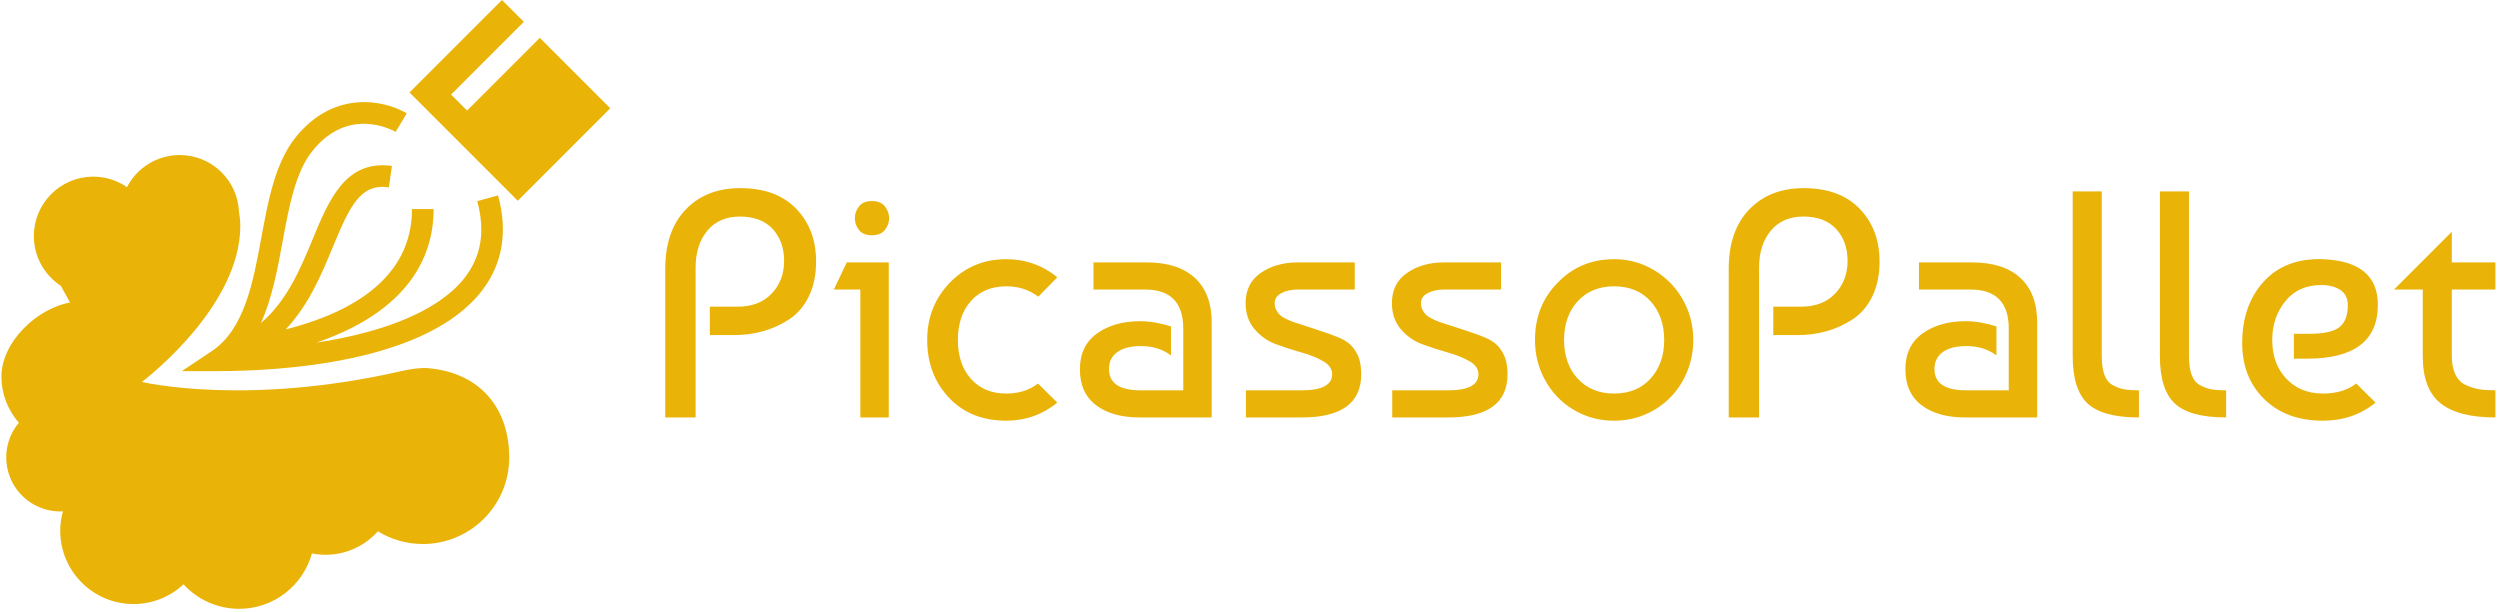
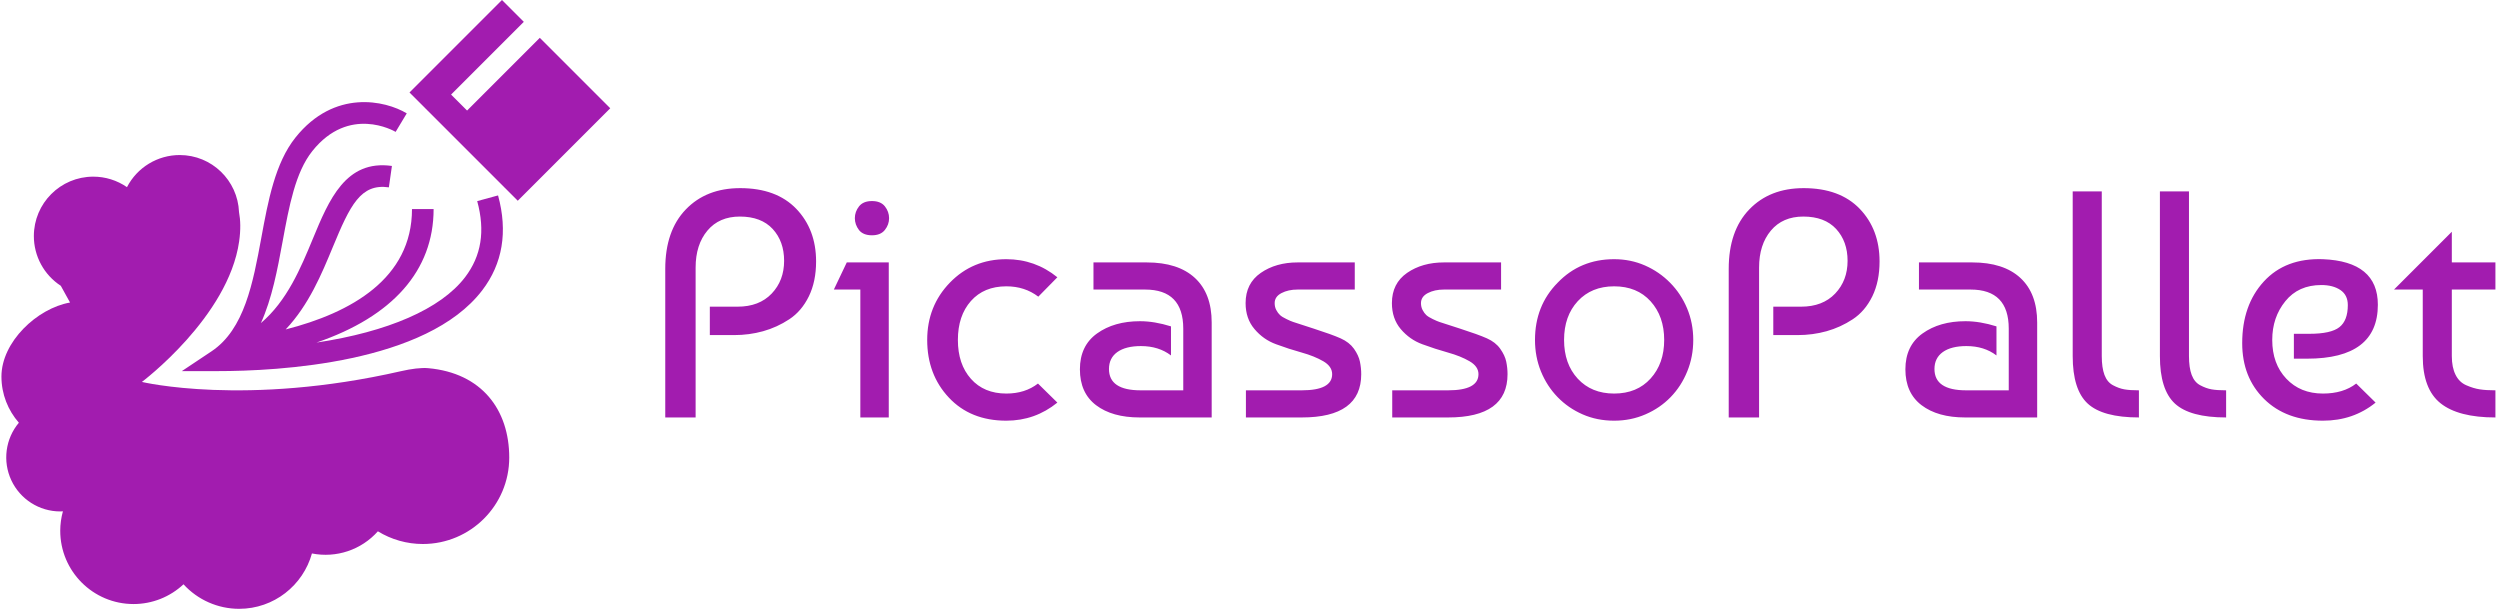
<svg xmlns="http://www.w3.org/2000/svg" version="1.1" width="1500" height="367" viewBox="0 0 1500 367">
  <g transform="matrix(1,0,0,1,-0.9090909,-0.7591387)">
    <svg viewBox="0 0 396 97" data-background-color="#738ffe" preserveAspectRatio="xMidYMid meet" height="367" width="1500">
      <g id="tight-bounds" transform="matrix(1,0,0,1,0.24,0.2006443)">
        <svg viewBox="0 0 395.52 96.549" height="96.549" width="395.52">
          <g>
            <svg viewBox="0 0 538.94 131.558" height="96.549" width="395.52">
              <g transform="matrix(1,0,0,1,143.4195,40.65334)">
                <svg viewBox="0 0 395.52 50.251" height="50.251" width="395.52">
                  <g id="textblocktransform">
                    <svg viewBox="0 0 395.52 50.251" height="50.251" width="395.52" id="textblock">
                      <g>
                        <svg viewBox="0 0 395.52 50.251" height="50.251" width="395.52">
                          <g transform="matrix(1,0,0,1,0,0)">
                            <svg width="395.52" viewBox="3.25 -35.5 283.32 36" height="50.251" data-palette-color="#dfd5cb">
-                               <path d="M7.95-23.2L7.95 0 3.25 0 3.25-23Q3.25-28.9 6.43-32.2 9.6-35.5 14.85-35.5L14.85-35.5Q20.45-35.5 23.53-32.3 26.6-29.1 26.6-24.15L26.6-24.15Q26.6-21.05 25.48-18.75 24.35-16.45 22.45-15.2 20.55-13.95 18.4-13.35 16.25-12.75 13.9-12.75L13.9-12.75 10.15-12.75 10.15-17.15 14.45-17.15Q17.8-17.15 19.73-19.18 21.65-21.2 21.65-24.25L21.65-24.25Q21.65-27.25 19.88-29.18 18.1-31.1 14.8-31.1L14.8-31.1Q11.6-31.1 9.78-28.93 7.95-26.75 7.95-23.2L7.95-23.2ZM37.85-24L37.85 0 33.45 0 33.45-19.8 29.35-19.8 31.35-24 37.85-24ZM33.25-29L33.25-29Q32.6-29.85 32.6-30.85 32.6-31.85 33.25-32.68 33.9-33.5 35.25-33.5 36.6-33.5 37.25-32.68 37.9-31.85 37.9-30.85 37.9-29.85 37.25-29.03 36.6-28.2 35.25-28.2 33.9-28.2 33.25-29ZM60.95-5.25L60.95-5.25 63.95-2.3Q60.5 0.5 56.05 0.5L56.05 0.5Q50.5 0.5 47.15-3.08 43.8-6.65 43.8-12L43.8-12Q43.8-17.25 47.32-20.88 50.84-24.5 56.05-24.5L56.05-24.5Q60.5-24.5 63.95-21.7L63.95-21.7 61-18.7Q58.9-20.3 56.05-20.3L56.05-20.3Q52.59-20.3 50.57-18.03 48.55-15.75 48.55-12 48.55-8.25 50.57-5.98 52.59-3.7 56.05-3.7L56.05-3.7Q58.95-3.7 60.95-5.25ZM81.54-14.1L81.54-14.1 81.54-9.6Q79.64-11.05 76.89-11.05L76.89-11.05Q74.54-11.05 73.24-10.13 71.94-9.2 71.94-7.5L71.94-7.5Q71.94-4.2 76.84-4.2L76.84-4.2 83.44-4.2 83.44-13.75Q83.44-19.8 77.54-19.8L77.54-19.8 69.54-19.8 69.54-24 77.79-24Q82.64-24 85.24-21.6 87.84-19.2 87.84-14.7L87.84-14.7 87.84 0 76.69 0Q72.44 0 69.94-1.9 67.44-3.8 67.44-7.45 67.44-11.1 70.09-13 72.74-14.9 76.74-14.9L76.74-14.9Q78.99-14.9 81.54-14.1ZM101.14-24L109.99-24 109.99-19.8 101.14-19.8Q99.69-19.8 98.64-19.25 97.59-18.7 97.59-17.7L97.59-17.7Q97.59-17.1 97.84-16.63 98.09-16.15 98.42-15.85 98.74-15.55 99.42-15.23 100.09-14.9 100.47-14.78 100.84-14.65 103.64-13.75 106.44-12.85 107.79-12.25 109.14-11.65 109.87-10.63 110.59-9.6 110.79-8.63 110.99-7.65 110.99-6.7L110.99-6.7Q110.99 0 101.79 0L101.79 0 93.14 0 93.14-4.2 101.79-4.2Q106.49-4.2 106.49-6.7L106.49-6.7Q106.49-7.9 105.12-8.7 103.74-9.5 101.77-10.05 99.79-10.6 97.82-11.33 95.84-12.05 94.47-13.68 93.09-15.3 93.09-17.7L93.09-17.7Q93.09-20.75 95.44-22.38 97.79-24 101.14-24L101.14-24ZM123.79-24L132.64-24 132.64-19.8 123.79-19.8Q122.34-19.8 121.29-19.25 120.24-18.7 120.24-17.7L120.24-17.7Q120.24-17.1 120.49-16.63 120.74-16.15 121.06-15.85 121.39-15.55 122.06-15.23 122.74-14.9 123.11-14.78 123.49-14.65 126.29-13.75 129.09-12.85 130.44-12.25 131.79-11.65 132.51-10.63 133.24-9.6 133.44-8.63 133.64-7.65 133.64-6.7L133.64-6.7Q133.64 0 124.44 0L124.44 0 115.79 0 115.79-4.2 124.44-4.2Q129.14-4.2 129.14-6.7L129.14-6.7Q129.14-7.9 127.76-8.7 126.39-9.5 124.41-10.05 122.44-10.6 120.46-11.33 118.49-12.05 117.11-13.68 115.74-15.3 115.74-17.7L115.74-17.7Q115.74-20.75 118.09-22.38 120.44-24 123.79-24L123.79-24ZM141.39-20.85L141.39-20.85Q144.89-24.5 150.14-24.5L150.14-24.5Q152.69-24.5 154.91-23.53 157.14-22.55 158.81-20.85 160.49-19.15 161.44-16.88 162.39-14.6 162.39-12L162.39-12Q162.39-9.4 161.46-7.13 160.54-4.85 158.89-3.15 157.24-1.45 154.99-0.48 152.74 0.5 150.14 0.5L150.14 0.5Q147.49 0.5 145.26-0.48 143.04-1.45 141.39-3.15 139.74-4.85 138.81-7.13 137.89-9.4 137.89-12L137.89-12Q137.89-17.3 141.39-20.85ZM150.14-20.3L150.14-20.3Q146.64-20.3 144.51-18 142.39-15.7 142.39-12 142.39-8.3 144.51-6 146.64-3.7 150.14-3.7L150.14-3.7Q153.69-3.7 155.79-6.03 157.89-8.35 157.89-12 157.89-15.65 155.79-17.98 153.69-20.3 150.14-20.3ZM172.58-23.2L172.58 0 167.88 0 167.88-23Q167.88-28.9 171.06-32.2 174.23-35.5 179.48-35.5L179.48-35.5Q185.08-35.5 188.16-32.3 191.23-29.1 191.23-24.15L191.23-24.15Q191.23-21.05 190.11-18.75 188.98-16.45 187.08-15.2 185.18-13.95 183.03-13.35 180.88-12.75 178.53-12.75L178.53-12.75 174.78-12.75 174.78-17.15 179.08-17.15Q182.43-17.15 184.36-19.18 186.28-21.2 186.28-24.25L186.28-24.25Q186.28-27.25 184.51-29.18 182.73-31.1 179.43-31.1L179.43-31.1Q176.23-31.1 174.41-28.93 172.58-26.75 172.58-23.2L172.58-23.2ZM209.33-14.1L209.33-14.1 209.33-9.6Q207.43-11.05 204.68-11.05L204.68-11.05Q202.33-11.05 201.03-10.13 199.73-9.2 199.73-7.5L199.73-7.5Q199.73-4.2 204.63-4.2L204.63-4.2 211.23-4.2 211.23-13.75Q211.23-19.8 205.33-19.8L205.33-19.8 197.33-19.8 197.33-24 205.58-24Q210.43-24 213.03-21.6 215.63-19.2 215.63-14.7L215.63-14.7 215.63 0 204.48 0Q200.23 0 197.73-1.9 195.23-3.8 195.23-7.45 195.23-11.1 197.88-13 200.53-14.9 204.53-14.9L204.53-14.9Q206.78-14.9 209.33-14.1ZM221.13-9.5L221.13-9.5 221.13-35 225.63-35 225.63-9.5Q225.63-7.7 226.05-6.58 226.48-5.45 227.38-4.98 228.28-4.5 229.13-4.35 229.98-4.2 231.38-4.2L231.38-4.2 231.38 0Q225.78 0 223.45-2.15 221.13-4.3 221.13-9.5ZM234.63-9.5L234.63-9.5 234.63-35 239.13-35 239.13-9.5Q239.13-7.7 239.55-6.58 239.98-5.45 240.88-4.98 241.78-4.5 242.63-4.35 243.48-4.2 244.88-4.2L244.88-4.2 244.88 0Q239.28 0 236.95-2.15 234.63-4.3 234.63-9.5ZM259.87-24.5L259.87-24.5Q268.37-24.15 268.37-17.45L268.37-17.45Q268.37-9.1 257.42-9.1L257.42-9.1 255.37-9.1 255.37-12.95 257.77-12.95Q261.12-12.95 262.42-13.98 263.72-15 263.72-17.4L263.72-17.4Q263.72-18.95 262.57-19.73 261.42-20.5 259.62-20.5L259.62-20.5Q256.07-20.5 254.05-18 252.02-15.5 252.02-12L252.02-12Q252.02-8.3 254.2-6 256.37-3.7 259.87-3.7L259.87-3.7Q263.02-3.7 265.02-5.25L265.02-5.25 268.02-2.3Q264.57 0.5 259.87 0.5L259.87 0.5Q254.17 0.5 250.77-2.85 247.37-6.2 247.37-11.5L247.37-11.5Q247.37-17.4 250.72-21.05 254.07-24.7 259.87-24.5ZM275.32-19.8L270.87-19.8 279.82-28.75 279.82-24 286.57-24 286.57-19.8 279.82-19.8 279.82-9.5Q279.82-7.75 280.4-6.6 280.97-5.45 282.07-4.98 283.17-4.5 284.15-4.35 285.12-4.2 286.57-4.2L286.57-4.2 286.57 0Q280.82 0 278.07-2.2 275.32-4.4 275.32-9.5L275.32-9.5 275.32-19.8Z" opacity="1" transform="matrix(1,0,0,1,0,0)" fill=" #eab308" class="wordmark-text-0" data-fill-palette-color="primary" id="text-0" />
+                               <path d="M7.95-23.2L7.95 0 3.25 0 3.25-23Q3.25-28.9 6.43-32.2 9.6-35.5 14.85-35.5L14.85-35.5Q20.45-35.5 23.53-32.3 26.6-29.1 26.6-24.15L26.6-24.15Q26.6-21.05 25.48-18.75 24.35-16.45 22.45-15.2 20.55-13.95 18.4-13.35 16.25-12.75 13.9-12.75L13.9-12.75 10.15-12.75 10.15-17.15 14.45-17.15Q17.8-17.15 19.73-19.18 21.65-21.2 21.65-24.25L21.65-24.25Q21.65-27.25 19.88-29.18 18.1-31.1 14.8-31.1L14.8-31.1Q11.6-31.1 9.78-28.93 7.95-26.75 7.95-23.2L7.95-23.2ZM37.85-24L37.85 0 33.45 0 33.45-19.8 29.35-19.8 31.35-24 37.85-24ZM33.25-29L33.25-29Q32.6-29.85 32.6-30.85 32.6-31.85 33.25-32.68 33.9-33.5 35.25-33.5 36.6-33.5 37.25-32.68 37.9-31.85 37.9-30.85 37.9-29.85 37.25-29.03 36.6-28.2 35.25-28.2 33.9-28.2 33.25-29ZM60.95-5.25L60.95-5.25 63.95-2.3Q60.5 0.5 56.05 0.5L56.05 0.5Q50.5 0.5 47.15-3.08 43.8-6.65 43.8-12L43.8-12Q43.8-17.25 47.32-20.88 50.84-24.5 56.05-24.5L56.05-24.5Q60.5-24.5 63.95-21.7L63.95-21.7 61-18.7Q58.9-20.3 56.05-20.3L56.05-20.3Q52.59-20.3 50.57-18.03 48.55-15.75 48.55-12 48.55-8.25 50.57-5.98 52.59-3.7 56.05-3.7L56.05-3.7Q58.95-3.7 60.95-5.25ZM81.54-14.1L81.54-14.1 81.54-9.6Q79.64-11.05 76.89-11.05L76.89-11.05Q74.54-11.05 73.24-10.13 71.94-9.2 71.94-7.5L71.94-7.5Q71.94-4.2 76.84-4.2L76.84-4.2 83.44-4.2 83.44-13.75Q83.44-19.8 77.54-19.8L77.54-19.8 69.54-19.8 69.54-24 77.79-24Q82.64-24 85.24-21.6 87.84-19.2 87.84-14.7L87.84-14.7 87.84 0 76.69 0Q72.44 0 69.94-1.9 67.44-3.8 67.44-7.45 67.44-11.1 70.09-13 72.74-14.9 76.74-14.9L76.74-14.9Q78.99-14.9 81.54-14.1ZM101.14-24L109.99-24 109.99-19.8 101.14-19.8Q99.69-19.8 98.64-19.25 97.59-18.7 97.59-17.7L97.59-17.7Q97.59-17.1 97.84-16.63 98.09-16.15 98.42-15.85 98.74-15.55 99.42-15.23 100.09-14.9 100.47-14.78 100.84-14.65 103.64-13.75 106.44-12.85 107.79-12.25 109.14-11.65 109.87-10.63 110.59-9.6 110.79-8.63 110.99-7.65 110.99-6.7L110.99-6.7Q110.99 0 101.79 0L101.79 0 93.14 0 93.14-4.2 101.79-4.2Q106.49-4.2 106.49-6.7L106.49-6.7Q106.49-7.9 105.12-8.7 103.74-9.5 101.77-10.05 99.79-10.6 97.82-11.33 95.84-12.05 94.47-13.68 93.09-15.3 93.09-17.7L93.09-17.7Q93.09-20.75 95.44-22.38 97.79-24 101.14-24L101.14-24ZM123.79-24L132.64-24 132.64-19.8 123.79-19.8Q122.34-19.8 121.29-19.25 120.24-18.7 120.24-17.7L120.24-17.7Q120.24-17.1 120.49-16.63 120.74-16.15 121.06-15.85 121.39-15.55 122.06-15.23 122.74-14.9 123.11-14.78 123.49-14.65 126.29-13.75 129.09-12.85 130.44-12.25 131.79-11.65 132.51-10.63 133.24-9.6 133.44-8.63 133.64-7.65 133.64-6.7L133.64-6.7Q133.64 0 124.44 0L124.44 0 115.79 0 115.79-4.2 124.44-4.2Q129.14-4.2 129.14-6.7L129.14-6.7Q129.14-7.9 127.76-8.7 126.39-9.5 124.41-10.05 122.44-10.6 120.46-11.33 118.49-12.05 117.11-13.68 115.74-15.3 115.74-17.7L115.74-17.7Q115.74-20.75 118.09-22.38 120.44-24 123.79-24L123.79-24ZM141.39-20.85L141.39-20.85Q144.89-24.5 150.14-24.5L150.14-24.5Q152.69-24.5 154.91-23.53 157.14-22.55 158.81-20.85 160.49-19.15 161.44-16.88 162.39-14.6 162.39-12L162.39-12Q162.39-9.4 161.46-7.13 160.54-4.85 158.89-3.15 157.24-1.45 154.99-0.48 152.74 0.5 150.14 0.5L150.14 0.5Q147.49 0.5 145.26-0.48 143.04-1.45 141.39-3.15 139.74-4.85 138.81-7.13 137.89-9.4 137.89-12L137.89-12Q137.89-17.3 141.39-20.85ZM150.14-20.3L150.14-20.3Q146.64-20.3 144.51-18 142.39-15.7 142.39-12 142.39-8.3 144.51-6 146.64-3.7 150.14-3.7L150.14-3.7Q153.69-3.7 155.79-6.03 157.89-8.35 157.89-12 157.89-15.65 155.79-17.98 153.69-20.3 150.14-20.3ZM172.58-23.2L172.58 0 167.88 0 167.88-23Q167.88-28.9 171.06-32.2 174.23-35.5 179.48-35.5L179.48-35.5Q185.08-35.5 188.16-32.3 191.23-29.1 191.23-24.15L191.23-24.15Q191.23-21.05 190.11-18.75 188.98-16.45 187.08-15.2 185.18-13.95 183.03-13.35 180.88-12.75 178.53-12.75L178.53-12.75 174.78-12.75 174.78-17.15 179.08-17.15Q182.43-17.15 184.36-19.18 186.28-21.2 186.28-24.25L186.28-24.25Q186.28-27.25 184.51-29.18 182.73-31.1 179.43-31.1L179.43-31.1Q176.23-31.1 174.41-28.93 172.58-26.75 172.58-23.2L172.58-23.2ZM209.33-14.1L209.33-14.1 209.33-9.6Q207.43-11.05 204.68-11.05L204.68-11.05Q202.33-11.05 201.03-10.13 199.73-9.2 199.73-7.5L199.73-7.5Q199.73-4.2 204.63-4.2L204.63-4.2 211.23-4.2 211.23-13.75Q211.23-19.8 205.33-19.8L205.33-19.8 197.33-19.8 197.33-24 205.58-24Q210.43-24 213.03-21.6 215.63-19.2 215.63-14.7L215.63-14.7 215.63 0 204.48 0Q200.23 0 197.73-1.9 195.23-3.8 195.23-7.45 195.23-11.1 197.88-13 200.53-14.9 204.53-14.9L204.53-14.9Q206.78-14.9 209.33-14.1ZM221.13-9.5L221.13-9.5 221.13-35 225.63-35 225.63-9.5Q225.63-7.7 226.05-6.58 226.48-5.45 227.38-4.98 228.28-4.5 229.13-4.35 229.98-4.2 231.38-4.2L231.38-4.2 231.38 0Q225.78 0 223.45-2.15 221.13-4.3 221.13-9.5ZM234.63-9.5L234.63-9.5 234.63-35 239.13-35 239.13-9.5Q239.13-7.7 239.55-6.58 239.98-5.45 240.88-4.98 241.78-4.5 242.63-4.35 243.48-4.2 244.88-4.2L244.88-4.2 244.88 0Q239.28 0 236.95-2.15 234.63-4.3 234.63-9.5ZM259.87-24.5L259.87-24.5Q268.37-24.15 268.37-17.45L268.37-17.45Q268.37-9.1 257.42-9.1L257.42-9.1 255.37-9.1 255.37-12.95 257.77-12.95Q261.12-12.95 262.42-13.98 263.72-15 263.72-17.4L263.72-17.4Q263.72-18.95 262.57-19.73 261.42-20.5 259.62-20.5L259.62-20.5Q256.07-20.5 254.05-18 252.02-15.5 252.02-12L252.02-12Q252.02-8.3 254.2-6 256.37-3.7 259.87-3.7L259.87-3.7Q263.02-3.7 265.02-5.25L265.02-5.25 268.02-2.3Q264.57 0.5 259.87 0.5L259.87 0.5Q254.17 0.5 250.77-2.85 247.37-6.2 247.37-11.5L247.37-11.5Q247.37-17.4 250.72-21.05 254.07-24.7 259.87-24.5ZM275.32-19.8L270.87-19.8 279.82-28.75 279.82-24 286.57-24 286.57-19.8 279.82-19.8 279.82-9.5Q279.82-7.75 280.4-6.6 280.97-5.45 282.07-4.98 283.17-4.5 284.15-4.35 285.12-4.2 286.57-4.2L286.57-4.2 286.57 0Q280.82 0 278.07-2.2 275.32-4.4 275.32-9.5L275.32-9.5 275.32-19.8Z" opacity="1" transform="matrix(1,0,0,1,0,0)" fill="#a21caf" class="wordmark-text-0" data-fill-palette-color="primary" id="text-0" />
                            </svg>
                          </g>
                        </svg>
                      </g>
                    </svg>
                  </g>
                </svg>
              </g>
              <g>
                <svg viewBox="0 0 131.556 131.558" height="131.558" width="131.556">
                  <g>
                    <svg version="1.1" x="0" y="0" viewBox="11.047 11.73 78.889 78.89" enable-background="new 0 0 100 100" xml:space="preserve" height="131.558" width="131.556" class="icon-icon-0" data-fill-palette-color="accent" id="icon-0">
-                       <g fill="#eab308" data-fill-palette-color="accent">
-                         <path d="M75.398 37.052L72.696 37.788C73.751 41.658 73.236 44.885 71.121 47.655 67.97 51.78 61.095 54.729 51.869 56.12 61.722 52.757 67.047 46.801 67.047 38.82H64.247C64.247 47.831 56.332 52.259 47.878 54.418 50.884 51.238 52.548 47.217 53.976 43.766 56.235 38.307 57.594 35.488 61.249 36.006L61.645 33.233C55.661 32.387 53.487 37.622 51.388 42.694 49.811 46.505 48.063 50.705 44.665 53.597 46.107 50.415 46.805 46.689 47.48 43.026 48.33 38.412 49.133 34.053 51.34 31.294 56.08 25.365 61.887 28.677 62.126 28.819L63.567 26.418C60.784 24.747 54.187 23.25 49.153 29.543 46.506 32.852 45.601 37.765 44.726 42.518 43.649 48.364 42.536 54.41 38.269 57.253L34.422 59.818H39.046C46.955 59.818 66.131 58.798 73.345 49.352 75.99 45.893 76.681 41.754 75.398 37.052" fill="#eab308" data-fill-palette-color="accent" />
-                         <polygon points="80.807,16.63 71.383,26.054 69.312,23.984 78.736,14.559 75.907,11.73 66.483,21.154 66.483,21.154 63.923,23.714    77.952,37.743 79.677,36.019 80.512,35.184 89.936,25.759  " fill="#eab308" data-fill-palette-color="accent" />
-                         <path d="M66.354 59.438C65.434 59.355 64.157 59.52 62.847 59.82 42.666 64.438 29.247 61.22 29.247 61.22S40.447 52.82 41.847 43.02C42.067 41.48 42.025 40.244 41.831 39.208 41.666 35.101 38.294 31.82 34.147 31.82A7.69 7.69 0 0 0 27.313 35.981 7.66 7.66 0 0 0 22.947 34.62 7.7 7.7 0 0 0 15.247 42.32 7.69 7.69 0 0 0 18.738 48.763L19.936 50.931C15.667 51.682 11.047 56.035 11.047 60.52 11.047 62.814 11.903 64.904 13.304 66.505A7 7 0 0 0 18.666 78.001C18.783 78.001 18.898 77.989 19.014 77.983A9.5 9.5 0 0 0 18.666 80.501 9.5 9.5 0 0 0 28.166 90.001 9.46 9.46 0 0 0 34.638 87.442 9.76 9.76 0 0 0 41.847 90.62C46.349 90.62 50.132 87.581 51.281 83.446A9.07 9.07 0 0 0 59.826 80.576 11.14 11.14 0 0 0 65.647 82.221C71.833 82.221 76.847 77.207 76.847 71.021 76.847 64.833 73.292 60.063 66.354 59.438" fill="#eab308" data-fill-palette-color="accent" />
+                       <g fill="#a21caf" data-fill-palette-color="accent">
+                         <path d="M75.398 37.052L72.696 37.788C73.751 41.658 73.236 44.885 71.121 47.655 67.97 51.78 61.095 54.729 51.869 56.12 61.722 52.757 67.047 46.801 67.047 38.82H64.247C64.247 47.831 56.332 52.259 47.878 54.418 50.884 51.238 52.548 47.217 53.976 43.766 56.235 38.307 57.594 35.488 61.249 36.006L61.645 33.233C55.661 32.387 53.487 37.622 51.388 42.694 49.811 46.505 48.063 50.705 44.665 53.597 46.107 50.415 46.805 46.689 47.48 43.026 48.33 38.412 49.133 34.053 51.34 31.294 56.08 25.365 61.887 28.677 62.126 28.819L63.567 26.418C60.784 24.747 54.187 23.25 49.153 29.543 46.506 32.852 45.601 37.765 44.726 42.518 43.649 48.364 42.536 54.41 38.269 57.253L34.422 59.818H39.046C46.955 59.818 66.131 58.798 73.345 49.352 75.99 45.893 76.681 41.754 75.398 37.052" fill="#a21caf" data-fill-palette-color="accent" />
+                         <polygon points="80.807,16.63 71.383,26.054 69.312,23.984 78.736,14.559 75.907,11.73 66.483,21.154 66.483,21.154 63.923,23.714    77.952,37.743 79.677,36.019 80.512,35.184 89.936,25.759  " fill="#a21caf" data-fill-palette-color="accent" />
+                         <path d="M66.354 59.438C65.434 59.355 64.157 59.52 62.847 59.82 42.666 64.438 29.247 61.22 29.247 61.22S40.447 52.82 41.847 43.02C42.067 41.48 42.025 40.244 41.831 39.208 41.666 35.101 38.294 31.82 34.147 31.82A7.69 7.69 0 0 0 27.313 35.981 7.66 7.66 0 0 0 22.947 34.62 7.7 7.7 0 0 0 15.247 42.32 7.69 7.69 0 0 0 18.738 48.763L19.936 50.931C15.667 51.682 11.047 56.035 11.047 60.52 11.047 62.814 11.903 64.904 13.304 66.505A7 7 0 0 0 18.666 78.001C18.783 78.001 18.898 77.989 19.014 77.983A9.5 9.5 0 0 0 18.666 80.501 9.5 9.5 0 0 0 28.166 90.001 9.46 9.46 0 0 0 34.638 87.442 9.76 9.76 0 0 0 41.847 90.62C46.349 90.62 50.132 87.581 51.281 83.446A9.07 9.07 0 0 0 59.826 80.576 11.14 11.14 0 0 0 65.647 82.221C71.833 82.221 76.847 77.207 76.847 71.021 76.847 64.833 73.292 60.063 66.354 59.438" fill="#a21caf" data-fill-palette-color="accent" />
                      </g>
                    </svg>
                  </g>
                </svg>
              </g>
            </svg>
          </g>
          <defs />
        </svg>
        <rect width="395.52" height="96.549" fill="none" stroke="none" visibility="hidden" />
      </g>
    </svg>
  </g>
</svg>
